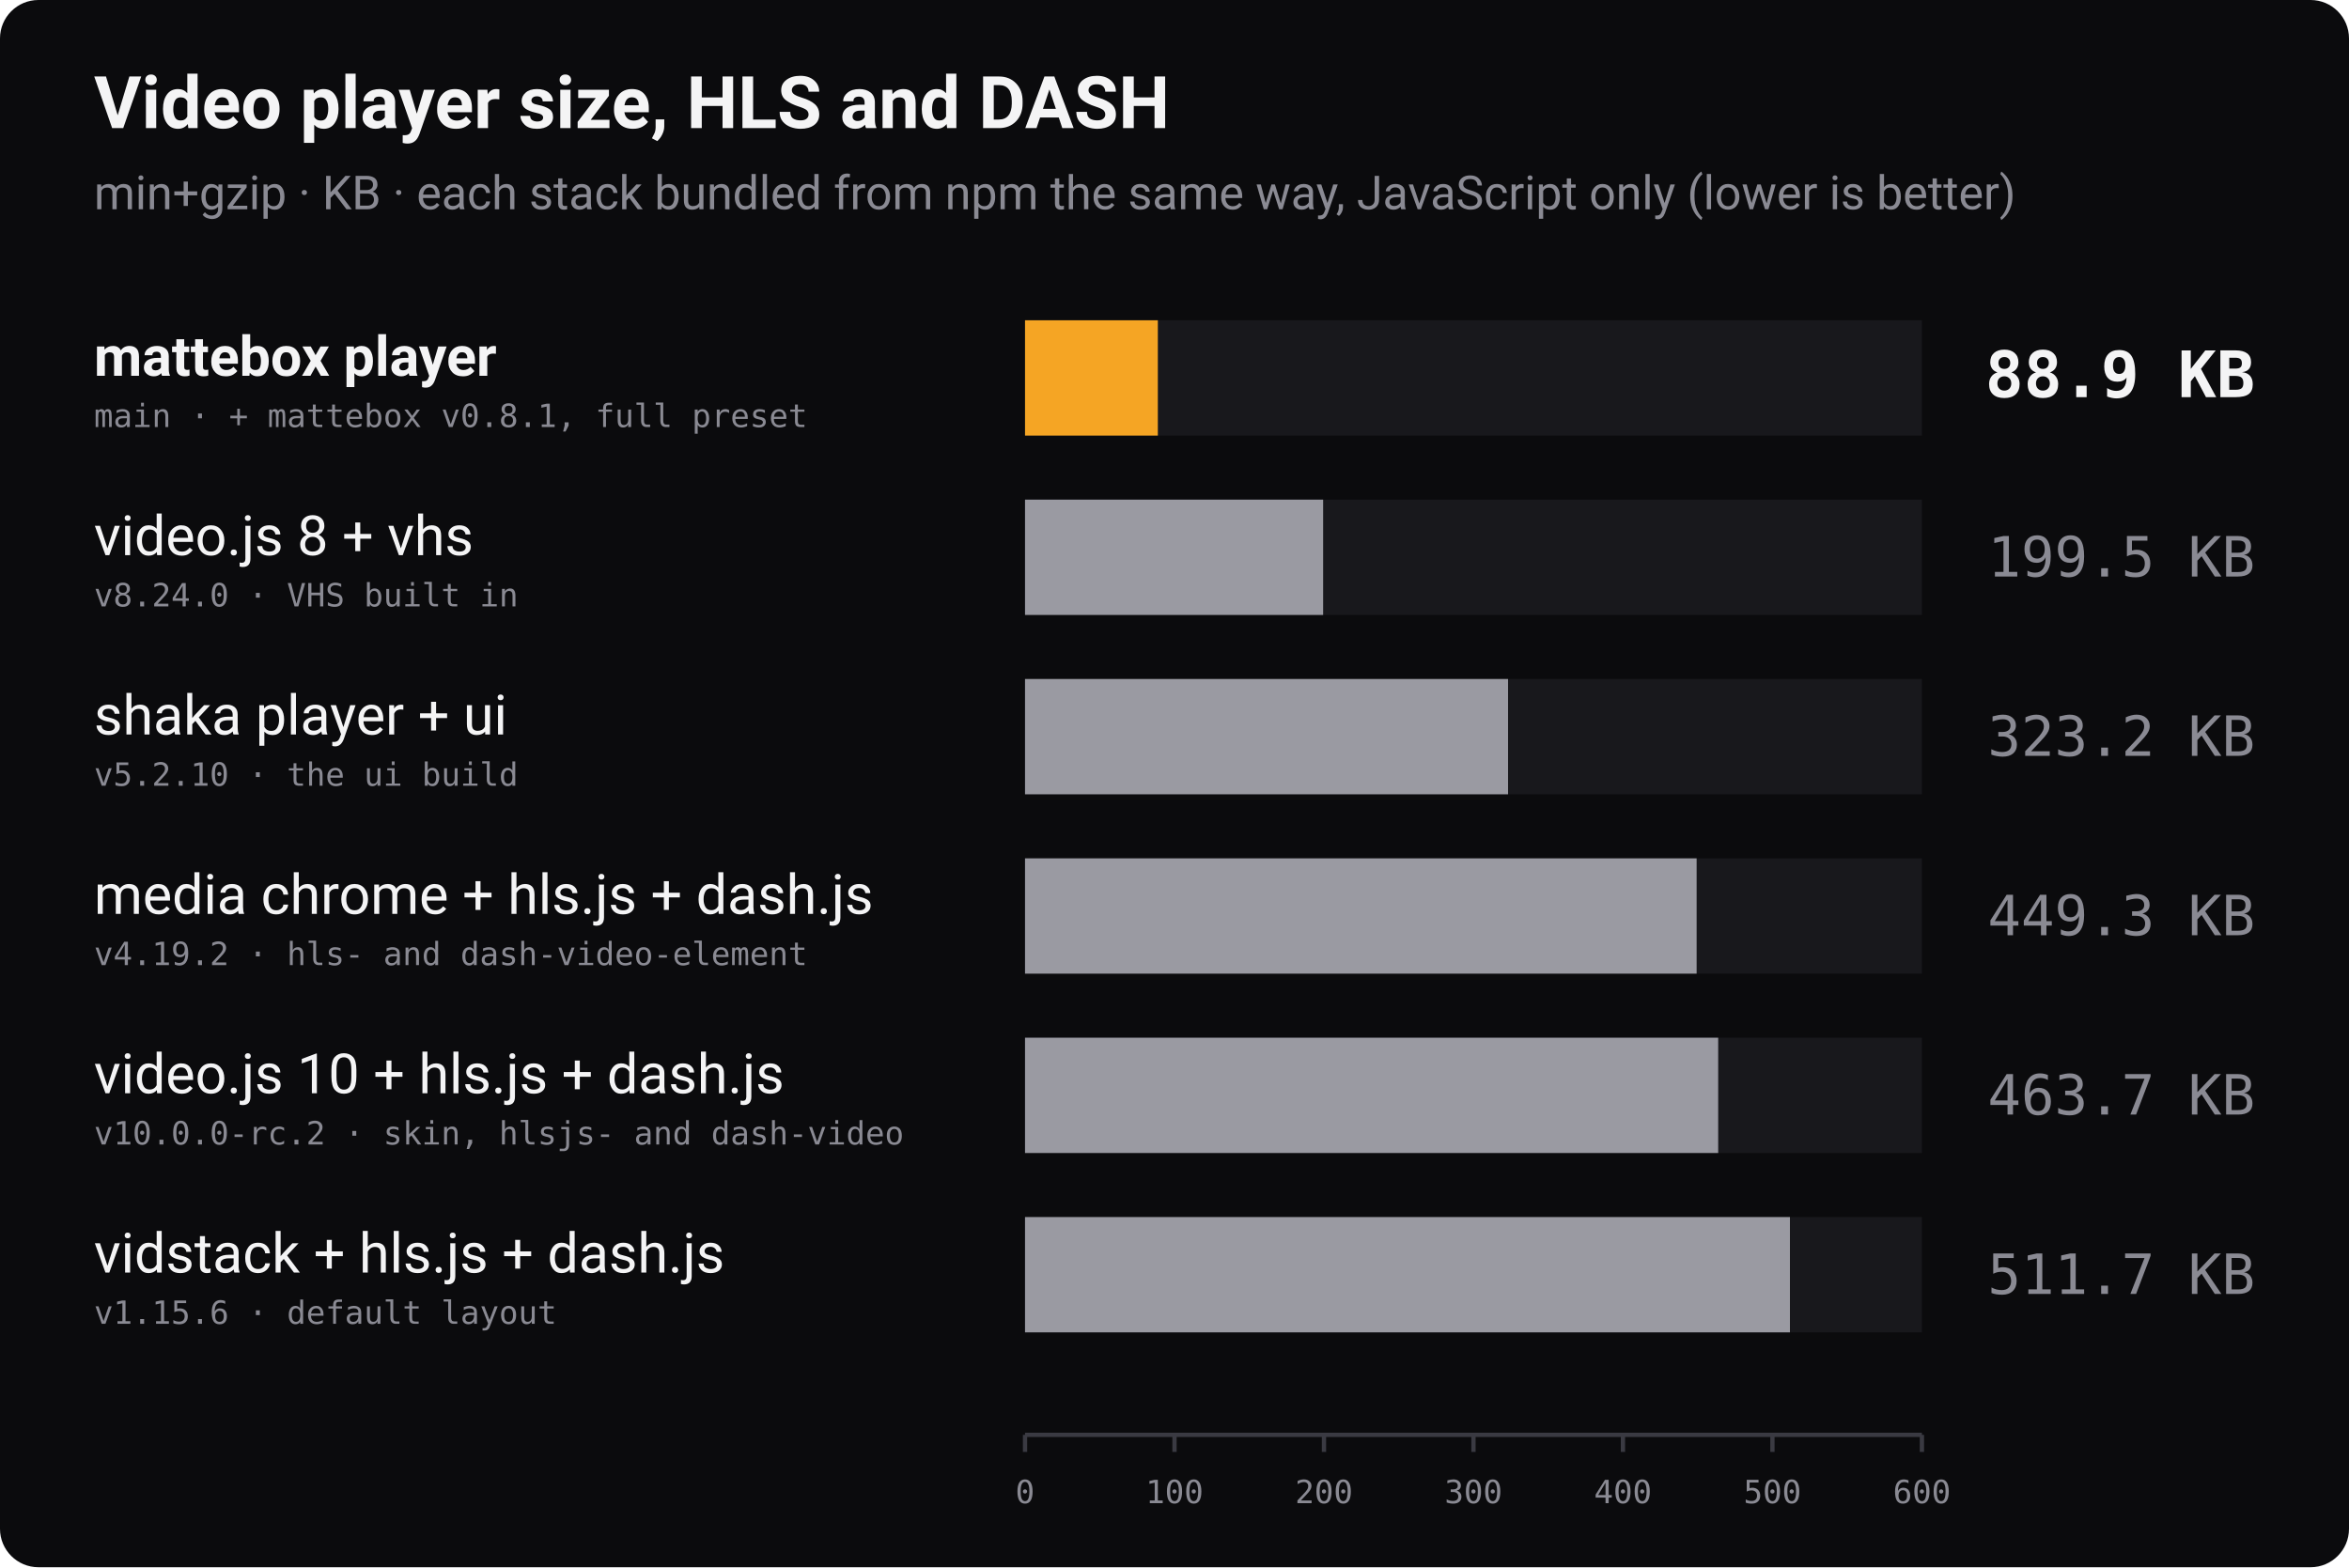
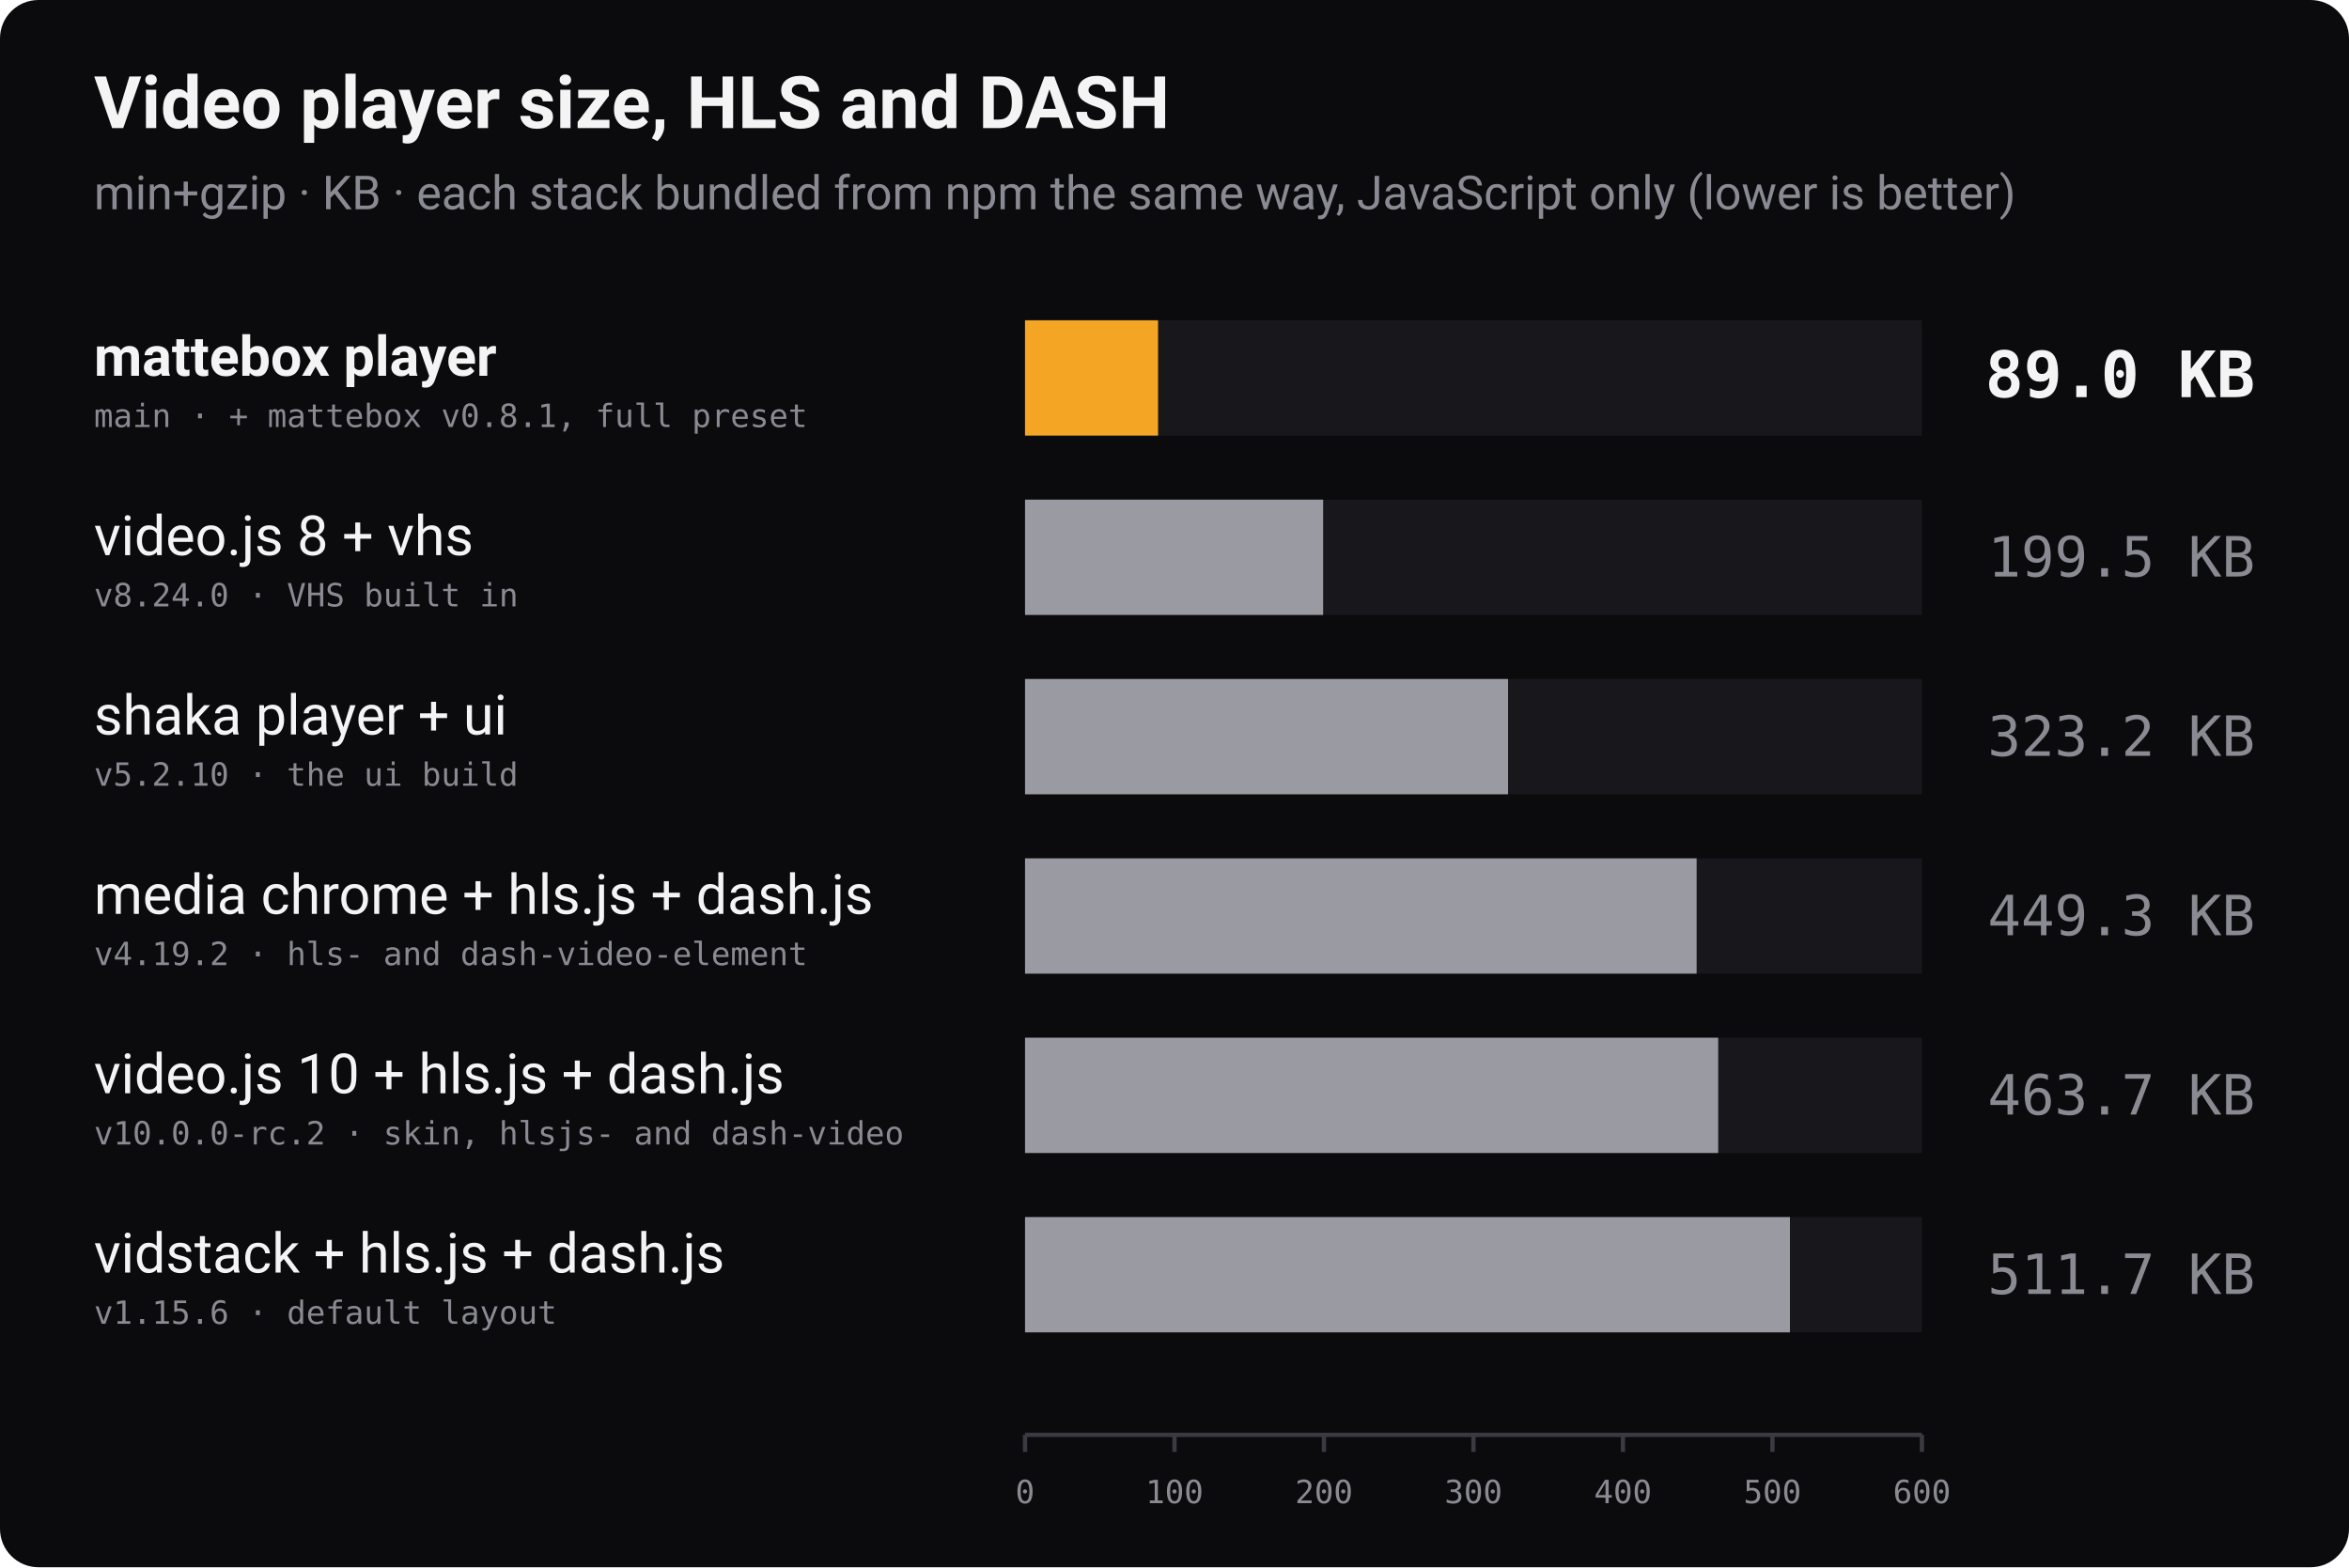
<svg xmlns="http://www.w3.org/2000/svg" width="1100" height="734" viewBox="0 0 1100 734" role="img" aria-label="Bundle size of video players with HLS and DASH playback, min+gzip, lower is better">
  <rect width="1100" height="734" rx="18" fill="#0b0b0d" />
  <text x="44" y="60" font-family="-apple-system, 'Segoe UI', Roboto, Helvetica, Arial, sans-serif" font-size="34" font-weight="700" fill="#f4f4f5">Video player size, HLS and DASH</text>
  <text x="44" y="98" font-family="-apple-system, 'Segoe UI', Roboto, Helvetica, Arial, sans-serif" font-size="22" fill="#8a8a93">min+gzip · KB · each stack bundled from npm the same way, JavaScript only (lower is better)</text>
  <text x="44" y="176" font-family="-apple-system, 'Segoe UI', Roboto, Helvetica, Arial, sans-serif" font-size="26" font-weight="700" fill="#f4f4f5">mattebox player</text>
  <text x="44" y="200" font-family="ui-monospace, 'SF Mono', Menlo, Consolas, monospace" font-size="15" fill="#8a8a93">main · + mattebox v0.8.1, full preset</text>
  <rect x="480" y="150" width="420" height="54" fill="#18181c" />
-   <rect x="480" y="150" width="62.2" height="54" fill="#f5a524" />
-   <text x="1056" y="186" text-anchor="end" font-family="ui-monospace, 'SF Mono', Menlo, Consolas, monospace" font-size="30" font-weight="700" fill="#f4f4f5">88.9 KB</text>
+   <rect x="480" y="150" width="62.3" height="54" fill="#f5a524" />
+   <text x="1056" y="186" text-anchor="end" font-family="ui-monospace, 'SF Mono', Menlo, Consolas, monospace" font-size="30" font-weight="700" fill="#f4f4f5">89.0 KB</text>
  <text x="44" y="260" font-family="-apple-system, 'Segoe UI', Roboto, Helvetica, Arial, sans-serif" font-size="26" font-weight="400" fill="#f4f4f5">video.js 8 + vhs</text>
  <text x="44" y="284" font-family="ui-monospace, 'SF Mono', Menlo, Consolas, monospace" font-size="15" fill="#8a8a93">v8.24.0 · VHS built in</text>
  <rect x="480" y="234" width="420" height="54" fill="#18181c" />
  <rect x="480" y="234" width="139.6" height="54" fill="#9a9aa2" />
  <text x="1056" y="270" text-anchor="end" font-family="ui-monospace, 'SF Mono', Menlo, Consolas, monospace" font-size="26" font-weight="400" fill="#8a8a93">199.5 KB</text>
  <text x="44" y="344" font-family="-apple-system, 'Segoe UI', Roboto, Helvetica, Arial, sans-serif" font-size="26" font-weight="400" fill="#f4f4f5">shaka player + ui</text>
  <text x="44" y="368" font-family="ui-monospace, 'SF Mono', Menlo, Consolas, monospace" font-size="15" fill="#8a8a93">v5.2.10 · the ui build</text>
  <rect x="480" y="318" width="420" height="54" fill="#18181c" />
  <rect x="480" y="318" width="226.2" height="54" fill="#9a9aa2" />
  <text x="1056" y="354" text-anchor="end" font-family="ui-monospace, 'SF Mono', Menlo, Consolas, monospace" font-size="26" font-weight="400" fill="#8a8a93">323.2 KB</text>
  <text x="44" y="428" font-family="-apple-system, 'Segoe UI', Roboto, Helvetica, Arial, sans-serif" font-size="26" font-weight="400" fill="#f4f4f5">media chrome + hls.js + dash.js</text>
  <text x="44" y="452" font-family="ui-monospace, 'SF Mono', Menlo, Consolas, monospace" font-size="15" fill="#8a8a93">v4.19.2 · hls- and dash-video-element</text>
  <rect x="480" y="402" width="420" height="54" fill="#18181c" />
  <rect x="480" y="402" width="314.5" height="54" fill="#9a9aa2" />
  <text x="1056" y="438" text-anchor="end" font-family="ui-monospace, 'SF Mono', Menlo, Consolas, monospace" font-size="26" font-weight="400" fill="#8a8a93">449.3 KB</text>
  <text x="44" y="512" font-family="-apple-system, 'Segoe UI', Roboto, Helvetica, Arial, sans-serif" font-size="26" font-weight="400" fill="#f4f4f5">video.js 10 + hls.js + dash.js</text>
  <text x="44" y="536" font-family="ui-monospace, 'SF Mono', Menlo, Consolas, monospace" font-size="15" fill="#8a8a93">v10.0.0-rc.2 · skin, hlsjs- and dash-video</text>
  <rect x="480" y="486" width="420" height="54" fill="#18181c" />
  <rect x="480" y="486" width="324.6" height="54" fill="#9a9aa2" />
  <text x="1056" y="522" text-anchor="end" font-family="ui-monospace, 'SF Mono', Menlo, Consolas, monospace" font-size="26" font-weight="400" fill="#8a8a93">463.7 KB</text>
  <text x="44" y="596" font-family="-apple-system, 'Segoe UI', Roboto, Helvetica, Arial, sans-serif" font-size="26" font-weight="400" fill="#f4f4f5">vidstack + hls.js + dash.js</text>
  <text x="44" y="620" font-family="ui-monospace, 'SF Mono', Menlo, Consolas, monospace" font-size="15" fill="#8a8a93">v1.15.6 · default layout</text>
  <rect x="480" y="570" width="420" height="54" fill="#18181c" />
  <rect x="480" y="570" width="358.2" height="54" fill="#9a9aa2" />
  <text x="1056" y="606" text-anchor="end" font-family="ui-monospace, 'SF Mono', Menlo, Consolas, monospace" font-size="26" font-weight="400" fill="#8a8a93">511.7 KB</text>
  <line x1="480" y1="672" x2="900" y2="672" stroke="#3a3a42" stroke-width="2" />
  <line x1="480.0" y1="672" x2="480.0" y2="680" stroke="#3a3a42" stroke-width="2" />
  <text x="480.0" y="704" text-anchor="middle" font-family="ui-monospace, 'SF Mono', Menlo, Consolas, monospace" font-size="15" fill="#8a8a93">0</text>
  <line x1="550.0" y1="672" x2="550.0" y2="680" stroke="#3a3a42" stroke-width="2" />
  <text x="550.0" y="704" text-anchor="middle" font-family="ui-monospace, 'SF Mono', Menlo, Consolas, monospace" font-size="15" fill="#8a8a93">100</text>
  <line x1="620.0" y1="672" x2="620.0" y2="680" stroke="#3a3a42" stroke-width="2" />
  <text x="620.0" y="704" text-anchor="middle" font-family="ui-monospace, 'SF Mono', Menlo, Consolas, monospace" font-size="15" fill="#8a8a93">200</text>
  <line x1="690.0" y1="672" x2="690.0" y2="680" stroke="#3a3a42" stroke-width="2" />
  <text x="690.0" y="704" text-anchor="middle" font-family="ui-monospace, 'SF Mono', Menlo, Consolas, monospace" font-size="15" fill="#8a8a93">300</text>
  <line x1="760.0" y1="672" x2="760.0" y2="680" stroke="#3a3a42" stroke-width="2" />
  <text x="760.0" y="704" text-anchor="middle" font-family="ui-monospace, 'SF Mono', Menlo, Consolas, monospace" font-size="15" fill="#8a8a93">400</text>
  <line x1="830.0" y1="672" x2="830.0" y2="680" stroke="#3a3a42" stroke-width="2" />
  <text x="830.0" y="704" text-anchor="middle" font-family="ui-monospace, 'SF Mono', Menlo, Consolas, monospace" font-size="15" fill="#8a8a93">500</text>
  <line x1="900.0" y1="672" x2="900.0" y2="680" stroke="#3a3a42" stroke-width="2" />
  <text x="900.0" y="704" text-anchor="middle" font-family="ui-monospace, 'SF Mono', Menlo, Consolas, monospace" font-size="15" fill="#8a8a93">600</text>
</svg>
